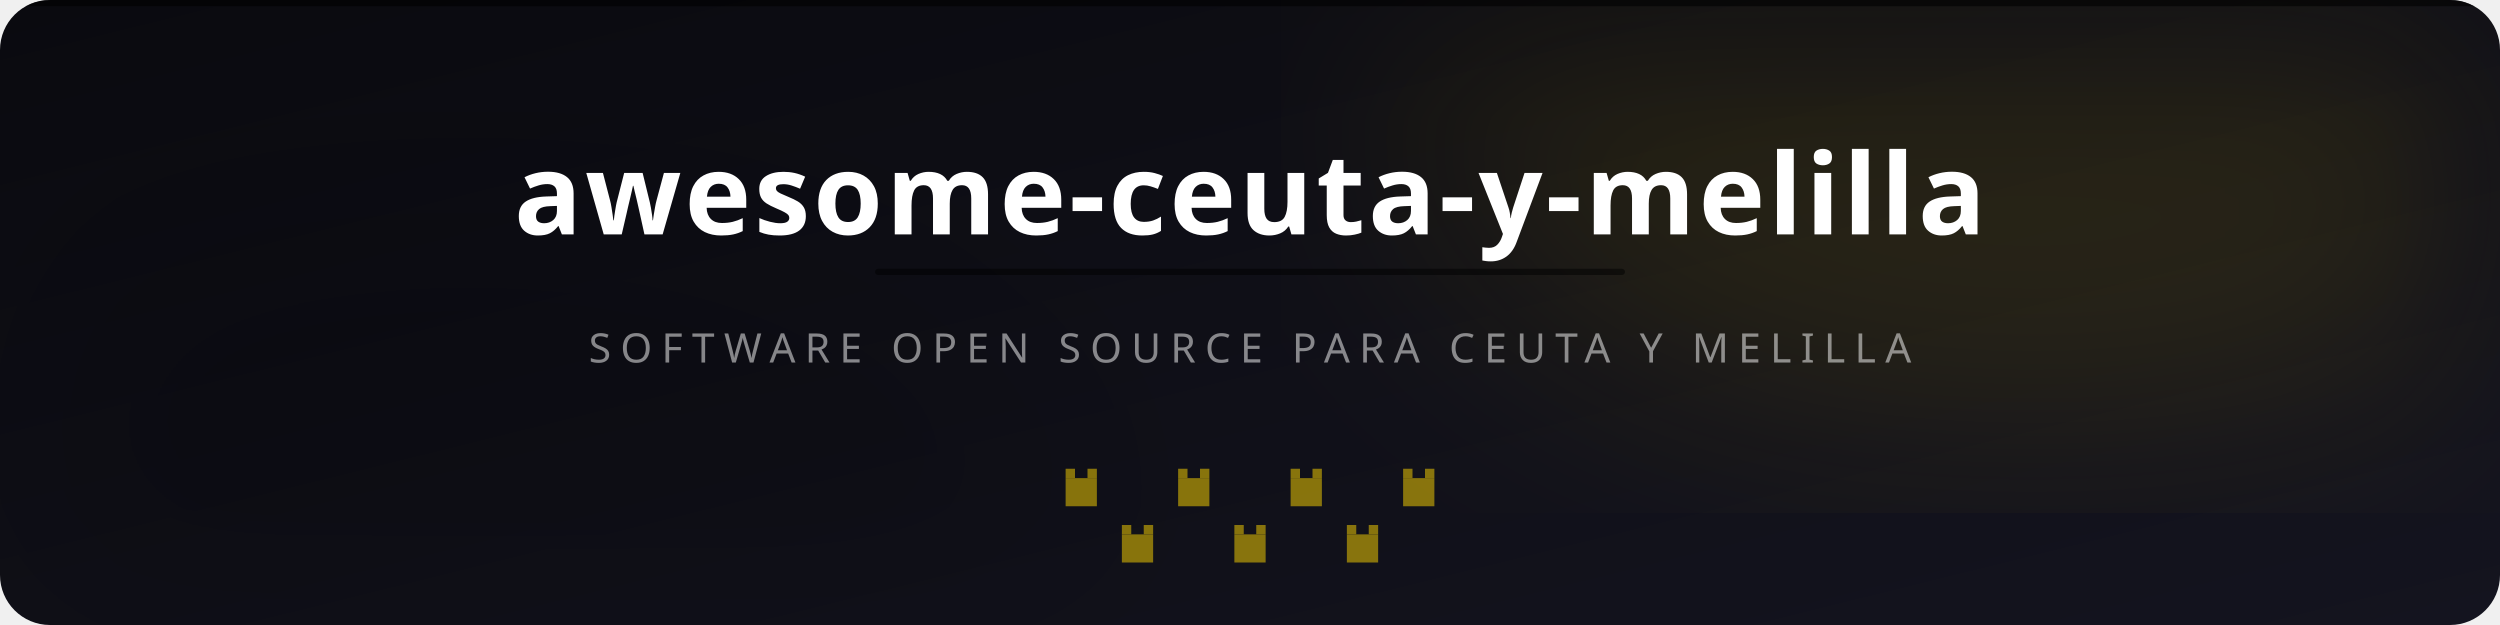
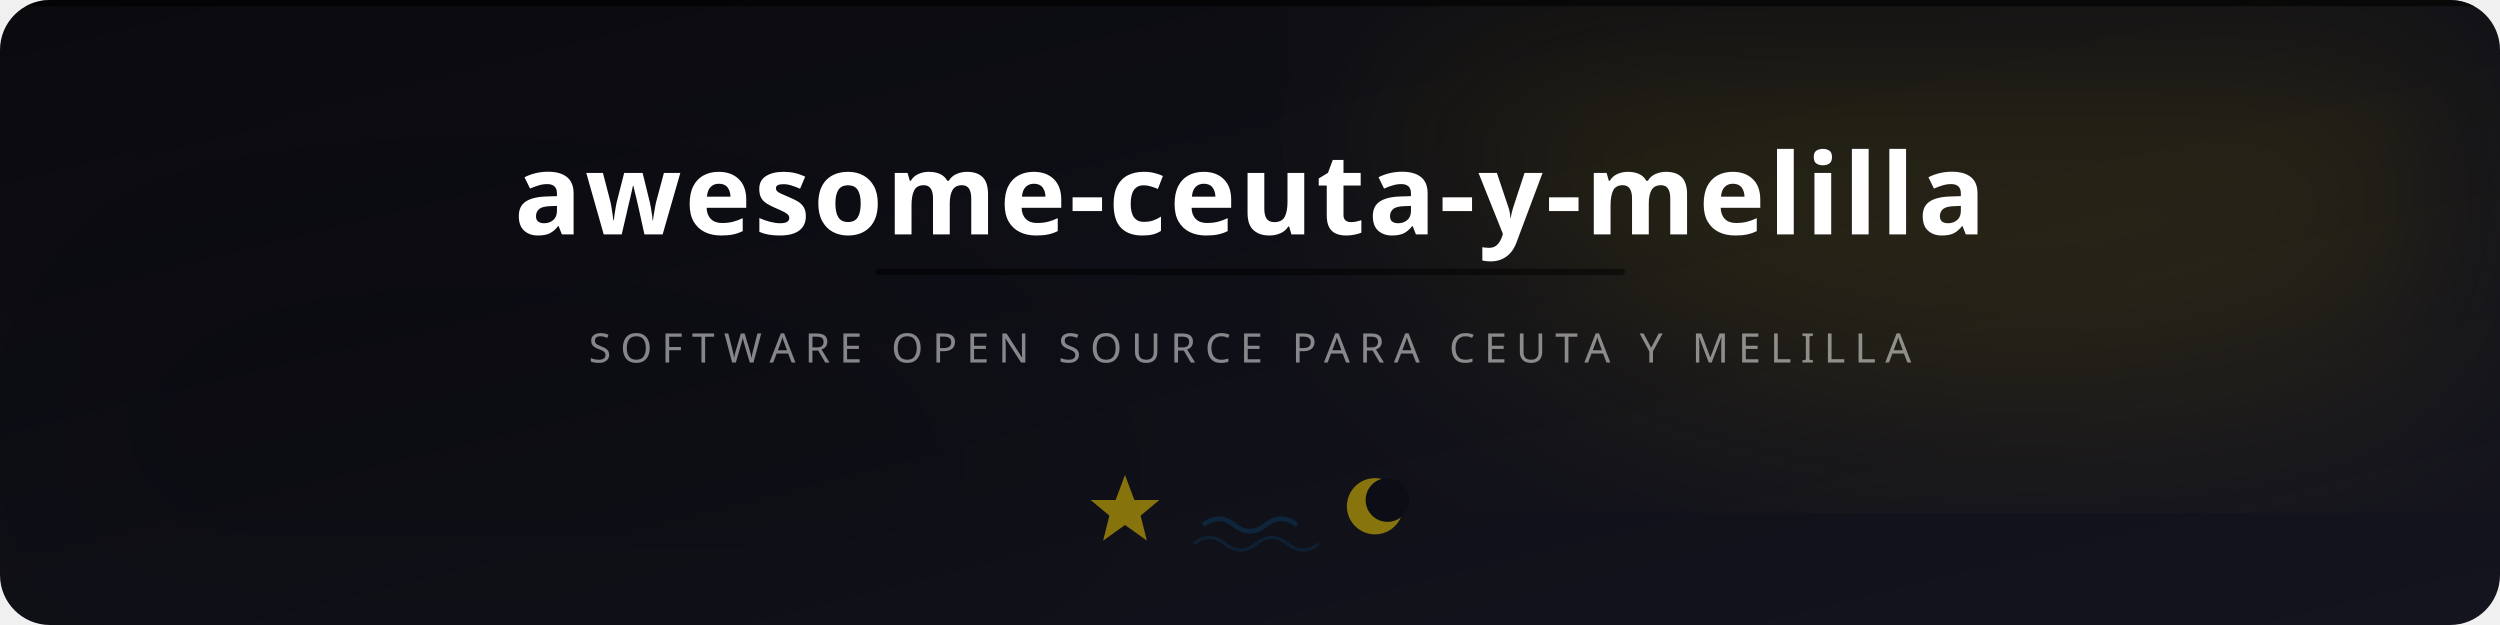
<svg xmlns="http://www.w3.org/2000/svg" viewBox="0 0 800 200" width="800" height="200">
  <defs>
    <clipPath id="r">
      <rect width="800" height="200" rx="16" />
    </clipPath>
    <linearGradient id="bg" x1="0%" y1="0%" x2="100%" y2="100%">
      <stop offset="0%" stop-color="#0a0a0f" />
      <stop offset="100%" stop-color="#14141f" />
    </linearGradient>
    <filter id="b1">
      <feGaussianBlur stdDeviation="40" />
    </filter>
  </defs>
  <g clip-path="url(#r)">
    <rect width="800" height="200" fill="url(#bg)" />
    <ellipse cx="150" cy="180" rx="200" ry="120" fill="#000000" opacity="0.15" filter="url(#b1)" />
    <ellipse cx="650" cy="20" rx="200" ry="120" fill="#FFD700" opacity="0.1" filter="url(#b1)" />
    <rect width="800" height="2" fill="#000000" opacity="0.6" />
    <text x="400" y="75" text-anchor="middle" font-family="system-ui,sans-serif" font-size="36" fill="#fff" font-weight="700" letter-spacing="1">awesome-ceuta-y-melilla</text>
    <rect x="280" y="86" width="240" height="2" rx="1" fill="#000000" opacity="0.5" />
    <text x="400" y="116" text-anchor="middle" font-family="system-ui,sans-serif" font-size="13" fill="rgba(255,255,255,0.5)" font-weight="300" letter-spacing="3">SOFTWARE OPEN SOURCE PARA CEUTA Y MELILLA</text>
-     <g fill="#FFD700" opacity="0.5" transform="translate(400,155)">
-       <g transform="translate(-54,0)">
-         <rect x="-5" y="-2" width="10" height="9" />
-         <rect x="-5" y="-5" width="3" height="3" />
-         <rect x="2" y="-5" width="3" height="3" />
-       </g>
-       <g transform="translate(-18,0)">
-         <rect x="-5" y="-2" width="10" height="9" />
-         <rect x="-5" y="-5" width="3" height="3" />
-         <rect x="2" y="-5" width="3" height="3" />
-       </g>
-       <g transform="translate(18,0)">
-         <rect x="-5" y="-2" width="10" height="9" />
-         <rect x="-5" y="-5" width="3" height="3" />
-         <rect x="2" y="-5" width="3" height="3" />
-       </g>
-       <g transform="translate(54,0)">
-         <rect x="-5" y="-2" width="10" height="9" />
-         <rect x="-5" y="-5" width="3" height="3" />
-         <rect x="2" y="-5" width="3" height="3" />
-       </g>
-       <g transform="translate(-36,18)">
-         <rect x="-5" y="-2" width="10" height="9" />
-         <rect x="-5" y="-5" width="3" height="3" />
-         <rect x="2" y="-5" width="3" height="3" />
-       </g>
-       <g transform="translate(0,18)">
-         <rect x="-5" y="-2" width="10" height="9" />
-         <rect x="-5" y="-5" width="3" height="3" />
-         <rect x="2" y="-5" width="3" height="3" />
-       </g>
-       <g transform="translate(36,18)">
-         <rect x="-5" y="-2" width="10" height="9" />
-         <rect x="-5" y="-5" width="3" height="3" />
-         <rect x="2" y="-5" width="3" height="3" />
-       </g>
+     <g opacity="0.5" transform="translate(400,162)">
+       <polygon points="-40,-10 -37,-2 -29,-2 -35,3 -33,11 -40,6 -47,11 -45,3 -51,-2 -43,-2" fill="#FFD700" />
+       <circle cx="40" cy="0" r="9" fill="#FFD700" />
+       <circle cx="44" cy="-2" r="7" fill="#0a0a0f" />
+       <path d="M-15,6 Q-10,2 -5,6 Q0,10 5,6 Q10,2 15,6" fill="none" stroke="#0077BE" stroke-width="1.5" opacity="0.4" />
+       <path d="M-18,12 Q-13,8 -8,12 Q-3,16 2,12 Q7,8 12,12 Q17,16 22,12" fill="none" stroke="#0077BE" stroke-width="1" opacity="0.3" />
    </g>
  </g>
</svg>
